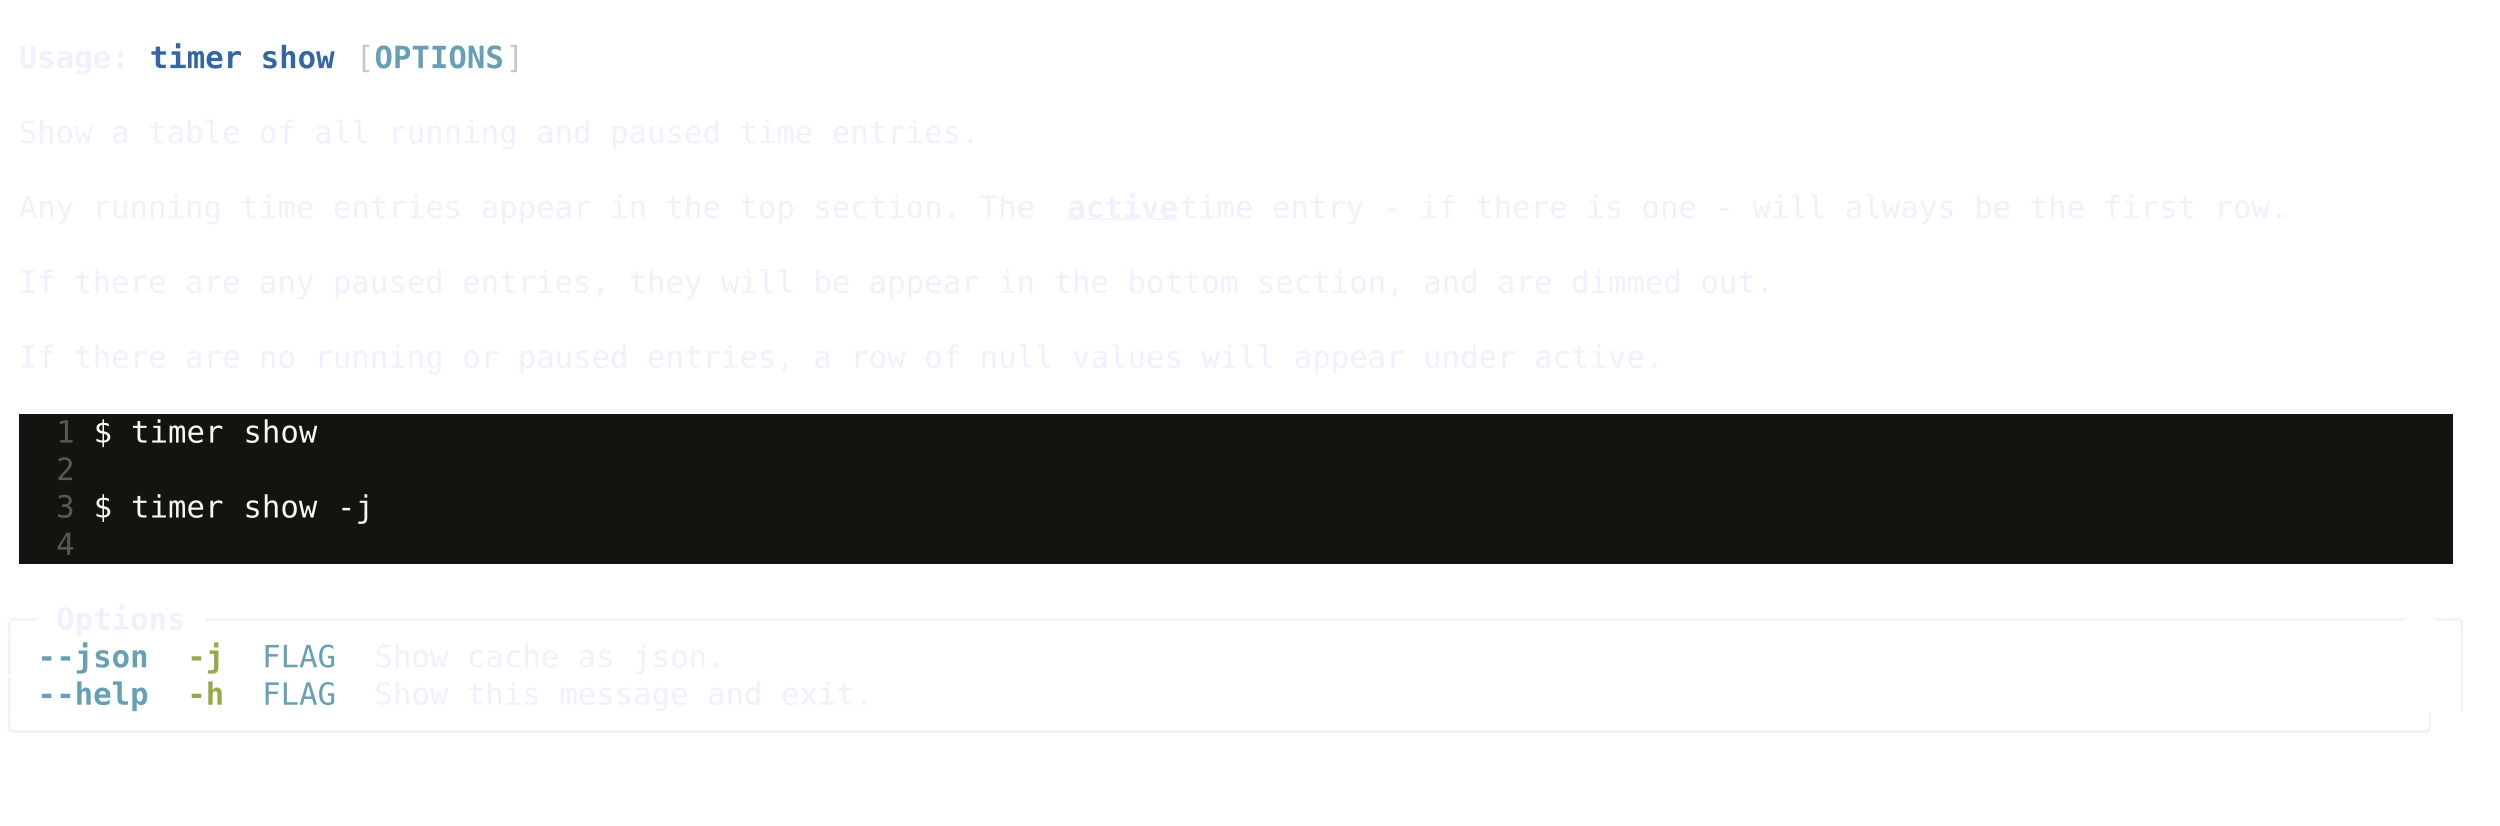
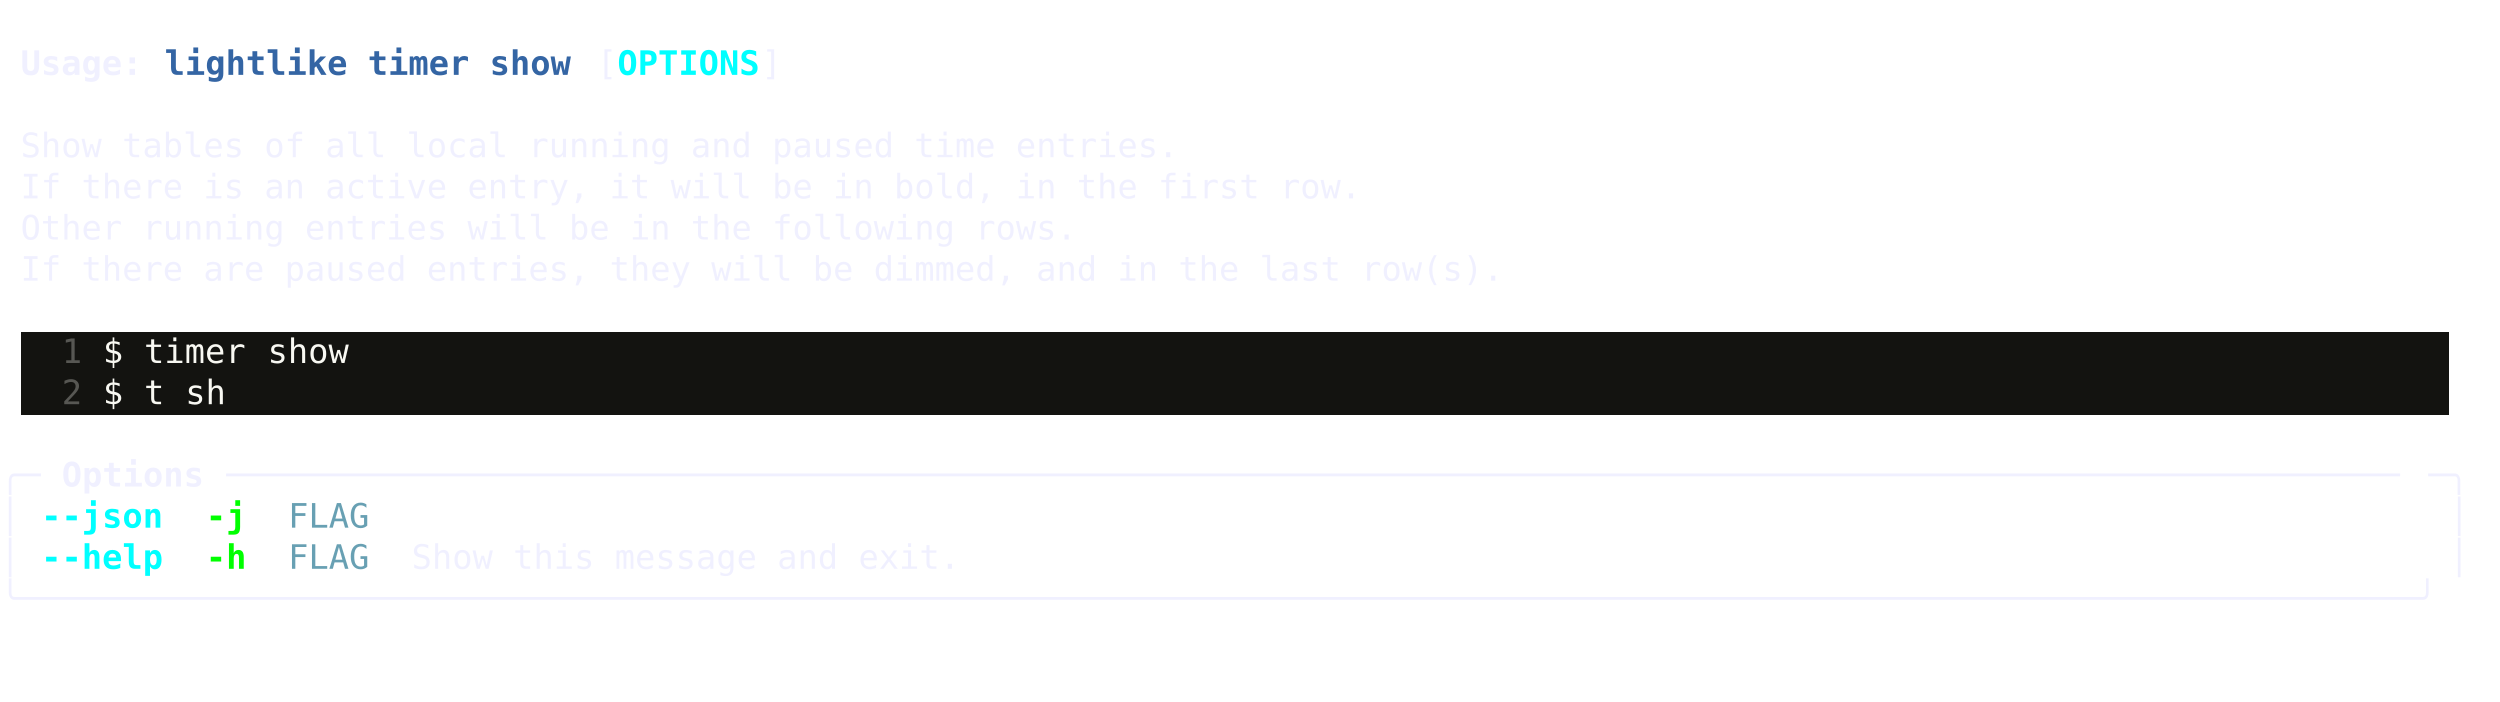
- <svg xmlns="http://www.w3.org/2000/svg" class="rich-terminal" viewBox="0 0 1629 538.0">
+ <svg xmlns="http://www.w3.org/2000/svg" class="rich-terminal" viewBox="0 0 1482 416.0">
  <style>

    @font-face {
-         font-family: "Source Code Pro";
-         src: local("Source Code Pro"),
-                 url('https://fonts.googleapis.com/css2?family=Source+Code+Pro:ital,wght@0,200..900;1,200..900'),
+         font-family: "Fira Code";
+         src: local("FiraCode-Regular"),
+                 url("https://cdnjs.cloudflare.com/ajax/libs/firacode/6.2.0/woff2/FiraCode-Regular.woff2") format("woff2"),
+                 url("https://cdnjs.cloudflare.com/ajax/libs/firacode/6.2.0/woff/FiraCode-Regular.woff") format("woff");
        font-style: normal;
        font-weight: 400;
    }
+     @font-face {
+         font-family: "Fira Code";
+         src: local("FiraCode-Bold"),
+                 url("https://cdnjs.cloudflare.com/ajax/libs/firacode/6.2.0/woff2/FiraCode-Bold.woff2") format("woff2"),
+                 url("https://cdnjs.cloudflare.com/ajax/libs/firacode/6.2.0/woff/FiraCode-Bold.woff") format("woff");
+         font-style: bold;
+         font-weight: 700;
+     }

- 
-     .terminal-1410658533-matrix {
-         font-family: Source Code Pro, monospace;
+     .terminal-1402887234-matrix {
+         font-family: Fira Code, monospace;
        font-size: 20px;
        line-height: 24.4px;
        font-variant-east-asian: full-width;
    }

-     .terminal-1410658533-title {
+     .terminal-1402887234-title {
        font-size: 18px;
        font-weight: bold;
-         font-family: Source Code Pro;
+         font-family: arial;
    }

-     .terminal-1410658533-r1 { fill: #c5c8c6 }
- .terminal-1410658533-r2 { fill: #f0f0ff;font-weight: bold }
- .terminal-1410658533-r3 { fill: #3465a4;font-weight: bold }
- .terminal-1410658533-r4 { fill: #68a0b3;font-weight: bold }
- .terminal-1410658533-r5 { fill: #f0f0ff }
- .terminal-1410658533-r6 { fill: #f0f0ff;font-weight: bold;text-decoration: underline; }
- .terminal-1410658533-r7 { fill: #e1e1db;font-weight: bold }
- .terminal-1410658533-r8 { fill: #575753 }
- .terminal-1410658533-r9 { fill: #f8f8f2 }
- .terminal-1410658533-r10 { fill: #98a84b;font-weight: bold }
- .terminal-1410658533-r11 { fill: #68a0b3 }
+     .terminal-1402887234-r1 { fill: #f0f0ff }
+ .terminal-1402887234-r2 { fill: #c5c8c6 }
+ .terminal-1402887234-r3 { fill: #f0f0ff;font-weight: bold }
+ .terminal-1402887234-r4 { fill: #3465a4;font-weight: bold }
+ .terminal-1402887234-r5 { fill: #00ffff;font-weight: bold }
+ .terminal-1402887234-r6 { fill: #e1e1db;font-weight: bold }
+ .terminal-1402887234-r7 { fill: #575753 }
+ .terminal-1402887234-r8 { fill: #f8f8f2 }
+ .terminal-1402887234-r9 { fill: #00ff00;font-weight: bold }
+ .terminal-1402887234-r10 { fill: #68a0b3 }
    </style>
  <defs>
-     <clipPath id="terminal-1410658533-clip-terminal">
-       <rect x="0" y="0" width="1609.4" height="487.0" />
+     <clipPath id="terminal-1402887234-clip-terminal">
+       <rect x="0" y="0" width="1463.0" height="365.0" />
    </clipPath>
-     <clipPath id="terminal-1410658533-line-0">
-       <rect x="0" y="1.5" width="1610.4" height="24.65" />
+     <clipPath id="terminal-1402887234-line-0">
+       <rect x="0" y="1.5" width="1464" height="24.65" />
    </clipPath>
-     <clipPath id="terminal-1410658533-line-1">
-       <rect x="0" y="25.9" width="1610.4" height="24.65" />
+     <clipPath id="terminal-1402887234-line-1">
+       <rect x="0" y="25.9" width="1464" height="24.65" />
    </clipPath>
-     <clipPath id="terminal-1410658533-line-2">
-       <rect x="0" y="50.3" width="1610.4" height="24.65" />
+     <clipPath id="terminal-1402887234-line-2">
+       <rect x="0" y="50.3" width="1464" height="24.65" />
    </clipPath>
-     <clipPath id="terminal-1410658533-line-3">
-       <rect x="0" y="74.7" width="1610.4" height="24.65" />
+     <clipPath id="terminal-1402887234-line-3">
+       <rect x="0" y="74.7" width="1464" height="24.65" />
    </clipPath>
-     <clipPath id="terminal-1410658533-line-4">
-       <rect x="0" y="99.1" width="1610.4" height="24.65" />
+     <clipPath id="terminal-1402887234-line-4">
+       <rect x="0" y="99.1" width="1464" height="24.65" />
    </clipPath>
-     <clipPath id="terminal-1410658533-line-5">
-       <rect x="0" y="123.5" width="1610.4" height="24.65" />
+     <clipPath id="terminal-1402887234-line-5">
+       <rect x="0" y="123.5" width="1464" height="24.65" />
    </clipPath>
-     <clipPath id="terminal-1410658533-line-6">
-       <rect x="0" y="147.9" width="1610.4" height="24.65" />
+     <clipPath id="terminal-1402887234-line-6">
+       <rect x="0" y="147.9" width="1464" height="24.65" />
    </clipPath>
-     <clipPath id="terminal-1410658533-line-7">
-       <rect x="0" y="172.3" width="1610.4" height="24.65" />
+     <clipPath id="terminal-1402887234-line-7">
+       <rect x="0" y="172.3" width="1464" height="24.65" />
    </clipPath>
-     <clipPath id="terminal-1410658533-line-8">
-       <rect x="0" y="196.7" width="1610.4" height="24.65" />
+     <clipPath id="terminal-1402887234-line-8">
+       <rect x="0" y="196.7" width="1464" height="24.65" />
    </clipPath>
-     <clipPath id="terminal-1410658533-line-9">
-       <rect x="0" y="221.1" width="1610.4" height="24.65" />
+     <clipPath id="terminal-1402887234-line-9">
+       <rect x="0" y="221.1" width="1464" height="24.65" />
    </clipPath>
-     <clipPath id="terminal-1410658533-line-10">
-       <rect x="0" y="245.5" width="1610.4" height="24.65" />
+     <clipPath id="terminal-1402887234-line-10">
+       <rect x="0" y="245.5" width="1464" height="24.65" />
    </clipPath>
-     <clipPath id="terminal-1410658533-line-11">
-       <rect x="0" y="269.9" width="1610.4" height="24.65" />
+     <clipPath id="terminal-1402887234-line-11">
+       <rect x="0" y="269.9" width="1464" height="24.65" />
    </clipPath>
-     <clipPath id="terminal-1410658533-line-12">
-       <rect x="0" y="294.3" width="1610.4" height="24.65" />
+     <clipPath id="terminal-1402887234-line-12">
+       <rect x="0" y="294.3" width="1464" height="24.65" />
    </clipPath>
-     <clipPath id="terminal-1410658533-line-13">
-       <rect x="0" y="318.7" width="1610.4" height="24.65" />
-     </clipPath>
-     <clipPath id="terminal-1410658533-line-14">
-       <rect x="0" y="343.1" width="1610.4" height="24.65" />
-     </clipPath>
-     <clipPath id="terminal-1410658533-line-15">
-       <rect x="0" y="367.5" width="1610.4" height="24.65" />
-     </clipPath>
-     <clipPath id="terminal-1410658533-line-16">
-       <rect x="0" y="391.9" width="1610.4" height="24.65" />
-     </clipPath>
-     <clipPath id="terminal-1410658533-line-17">
-       <rect x="0" y="416.3" width="1610.4" height="24.65" />
-     </clipPath>
-     <clipPath id="terminal-1410658533-line-18">
-       <rect x="0" y="440.7" width="1610.4" height="24.65" />
+     <clipPath id="terminal-1402887234-line-13">
+       <rect x="0" y="318.7" width="1464" height="24.65" />
    </clipPath>
  </defs>
-   <rect fill="#131310" x="12.2" y="269.9" width="24.4" height="24.65" shape-rendering="crispEdges" />
-   <rect fill="#131310" x="36.6" y="269.9" width="24.4" height="24.65" shape-rendering="crispEdges" />
-   <rect fill="#131310" x="61" y="269.9" width="24.4" height="24.65" shape-rendering="crispEdges" />
-   <rect fill="#131310" x="85.4" y="269.9" width="61" height="24.65" shape-rendering="crispEdges" />
-   <rect fill="#131310" x="146.4" y="269.9" width="12.2" height="24.65" shape-rendering="crispEdges" />
-   <rect fill="#131310" x="158.6" y="269.9" width="48.8" height="24.65" shape-rendering="crispEdges" />
-   <rect fill="#131310" x="207.4" y="269.9" width="1390.8" height="24.65" shape-rendering="crispEdges" />
-   <rect fill="#131310" x="12.2" y="294.3" width="24.4" height="24.65" shape-rendering="crispEdges" />
-   <rect fill="#131310" x="36.6" y="294.3" width="24.4" height="24.65" shape-rendering="crispEdges" />
-   <rect fill="#131310" x="61" y="294.3" width="1537.2" height="24.65" shape-rendering="crispEdges" />
-   <rect fill="#131310" x="12.2" y="318.7" width="24.4" height="24.65" shape-rendering="crispEdges" />
-   <rect fill="#131310" x="36.6" y="318.7" width="24.4" height="24.65" shape-rendering="crispEdges" />
-   <rect fill="#131310" x="61" y="318.7" width="24.4" height="24.65" shape-rendering="crispEdges" />
-   <rect fill="#131310" x="85.4" y="318.7" width="61" height="24.65" shape-rendering="crispEdges" />
-   <rect fill="#131310" x="146.4" y="318.7" width="12.2" height="24.65" shape-rendering="crispEdges" />
-   <rect fill="#131310" x="158.6" y="318.7" width="48.8" height="24.65" shape-rendering="crispEdges" />
-   <rect fill="#131310" x="207.4" y="318.7" width="12.2" height="24.65" shape-rendering="crispEdges" />
-   <rect fill="#131310" x="219.6" y="318.7" width="24.4" height="24.65" shape-rendering="crispEdges" />
-   <rect fill="#131310" x="244" y="318.7" width="1354.2" height="24.65" shape-rendering="crispEdges" />
-   <rect fill="#131310" x="12.2" y="343.1" width="24.4" height="24.65" shape-rendering="crispEdges" />
-   <rect fill="#131310" x="36.6" y="343.1" width="24.4" height="24.65" shape-rendering="crispEdges" />
-   <rect fill="#131310" x="61" y="343.1" width="1537.2" height="24.65" shape-rendering="crispEdges" />
-   <g class="terminal-1410658533-matrix">
-     <text class="terminal-1410658533-r1" x="1610.4" y="20" textLength="12.2" clip-path="url(#terminal-1410658533-line-0)">
+   <rect fill="#131310" x="12.2" y="196.7" width="24.4" height="24.65" shape-rendering="crispEdges" />
+   <rect fill="#131310" x="36.6" y="196.7" width="24.4" height="24.65" shape-rendering="crispEdges" />
+   <rect fill="#131310" x="61" y="196.7" width="24.4" height="24.65" shape-rendering="crispEdges" />
+   <rect fill="#131310" x="85.4" y="196.7" width="61" height="24.65" shape-rendering="crispEdges" />
+   <rect fill="#131310" x="146.4" y="196.7" width="12.2" height="24.65" shape-rendering="crispEdges" />
+   <rect fill="#131310" x="158.6" y="196.7" width="48.8" height="24.65" shape-rendering="crispEdges" />
+   <rect fill="#131310" x="207.4" y="196.7" width="1244.4" height="24.65" shape-rendering="crispEdges" />
+   <rect fill="#131310" x="12.2" y="221.1" width="24.4" height="24.65" shape-rendering="crispEdges" />
+   <rect fill="#131310" x="36.6" y="221.1" width="24.4" height="24.65" shape-rendering="crispEdges" />
+   <rect fill="#131310" x="61" y="221.1" width="24.4" height="24.65" shape-rendering="crispEdges" />
+   <rect fill="#131310" x="85.4" y="221.1" width="12.2" height="24.65" shape-rendering="crispEdges" />
+   <rect fill="#131310" x="97.6" y="221.1" width="12.2" height="24.65" shape-rendering="crispEdges" />
+   <rect fill="#131310" x="109.8" y="221.1" width="24.4" height="24.65" shape-rendering="crispEdges" />
+   <rect fill="#131310" x="134.2" y="221.1" width="97.6" height="24.65" shape-rendering="crispEdges" />
+   <rect fill="#131310" x="231.8" y="221.1" width="1220" height="24.65" shape-rendering="crispEdges" />
+   <g class="terminal-1402887234-matrix">
+     <text class="terminal-1402887234-r2" x="1464" y="20" textLength="12.2" clip-path="url(#terminal-1402887234-line-0)">
</text>
-     <text class="terminal-1410658533-r2" x="12.2" y="44.4" textLength="73.2" clip-path="url(#terminal-1410658533-line-1)">Usage:</text>
-     <text class="terminal-1410658533-r3" x="97.6" y="44.4" textLength="122" clip-path="url(#terminal-1410658533-line-1)">timer show</text>
-     <text class="terminal-1410658533-r1" x="231.8" y="44.4" textLength="12.2" clip-path="url(#terminal-1410658533-line-1)">[</text>
-     <text class="terminal-1410658533-r4" x="244" y="44.4" textLength="85.4" clip-path="url(#terminal-1410658533-line-1)">OPTIONS</text>
-     <text class="terminal-1410658533-r1" x="329.4" y="44.4" textLength="12.2" clip-path="url(#terminal-1410658533-line-1)">]</text>
-     <text class="terminal-1410658533-r1" x="1610.4" y="44.4" textLength="12.2" clip-path="url(#terminal-1410658533-line-1)">
+     <text class="terminal-1402887234-r3" x="12.2" y="44.4" textLength="73.2" clip-path="url(#terminal-1402887234-line-1)">Usage:</text>
+     <text class="terminal-1402887234-r4" x="97.6" y="44.4" textLength="244" clip-path="url(#terminal-1402887234-line-1)">lightlike timer show</text>
+     <text class="terminal-1402887234-r1" x="353.8" y="44.4" textLength="12.2" clip-path="url(#terminal-1402887234-line-1)">[</text>
+     <text class="terminal-1402887234-r5" x="366" y="44.4" textLength="85.4" clip-path="url(#terminal-1402887234-line-1)">OPTIONS</text>
+     <text class="terminal-1402887234-r1" x="451.4" y="44.4" textLength="12.2" clip-path="url(#terminal-1402887234-line-1)">]</text>
+     <text class="terminal-1402887234-r2" x="1464" y="44.4" textLength="12.2" clip-path="url(#terminal-1402887234-line-1)">
</text>
-     <text class="terminal-1410658533-r1" x="1610.4" y="68.8" textLength="12.2" clip-path="url(#terminal-1410658533-line-2)">
+     <text class="terminal-1402887234-r2" x="1464" y="68.8" textLength="12.2" clip-path="url(#terminal-1402887234-line-2)">
</text>
-     <text class="terminal-1410658533-r5" x="12.2" y="93.2" textLength="634.4" clip-path="url(#terminal-1410658533-line-3)">Show a table of all running and paused time entries.</text>
-     <text class="terminal-1410658533-r1" x="1610.4" y="93.2" textLength="12.2" clip-path="url(#terminal-1410658533-line-3)">
+     <text class="terminal-1402887234-r1" x="12.2" y="93.2" textLength="695.4" clip-path="url(#terminal-1402887234-line-3)">Show tables of all local running and paused time entries.</text>
+     <text class="terminal-1402887234-r2" x="1464" y="93.2" textLength="12.2" clip-path="url(#terminal-1402887234-line-3)">
</text>
-     <text class="terminal-1410658533-r1" x="1610.4" y="117.6" textLength="12.2" clip-path="url(#terminal-1410658533-line-4)">
+     <text class="terminal-1402887234-r1" x="12.2" y="117.6" textLength="805.2" clip-path="url(#terminal-1402887234-line-4)">If there is an active entry, it will be in bold, in the first row.</text>
+     <text class="terminal-1402887234-r2" x="1464" y="117.6" textLength="12.2" clip-path="url(#terminal-1402887234-line-4)">
</text>
-     <text class="terminal-1410658533-r5" x="12.2" y="142" textLength="683.2" clip-path="url(#terminal-1410658533-line-5)">Any running time entries appear in the top section. The </text>
-     <text class="terminal-1410658533-r6" x="695.4" y="142" textLength="73.2" clip-path="url(#terminal-1410658533-line-5)">active</text>
-     <text class="terminal-1410658533-r5" x="768.6" y="142" textLength="744.2" clip-path="url(#terminal-1410658533-line-5)"> time entry - if there is one - will always be the first row.</text>
-     <text class="terminal-1410658533-r1" x="1610.4" y="142" textLength="12.2" clip-path="url(#terminal-1410658533-line-5)">
+     <text class="terminal-1402887234-r1" x="12.2" y="142" textLength="634.4" clip-path="url(#terminal-1402887234-line-5)">Other running entries will be in the following rows.</text>
+     <text class="terminal-1402887234-r2" x="1464" y="142" textLength="12.2" clip-path="url(#terminal-1402887234-line-5)">
</text>
-     <text class="terminal-1410658533-r1" x="1610.4" y="166.4" textLength="12.2" clip-path="url(#terminal-1410658533-line-6)">
+     <text class="terminal-1402887234-r1" x="12.2" y="166.4" textLength="890.6" clip-path="url(#terminal-1402887234-line-6)">If there are paused entries, they will be dimmed, and in the last row(s).</text>
+     <text class="terminal-1402887234-r2" x="1464" y="166.4" textLength="12.2" clip-path="url(#terminal-1402887234-line-6)">
</text>
-     <text class="terminal-1410658533-r5" x="12.2" y="190.8" textLength="1159" clip-path="url(#terminal-1410658533-line-7)">If there are any paused entries, they will be appear in the bottom section, and are dimmed out.</text>
-     <text class="terminal-1410658533-r1" x="1610.4" y="190.8" textLength="12.2" clip-path="url(#terminal-1410658533-line-7)">
+     <text class="terminal-1402887234-r2" x="1464" y="190.8" textLength="12.2" clip-path="url(#terminal-1402887234-line-7)">
</text>
-     <text class="terminal-1410658533-r1" x="1610.4" y="215.2" textLength="12.2" clip-path="url(#terminal-1410658533-line-8)">
+     <text class="terminal-1402887234-r7" x="36.6" y="215.2" textLength="24.4" clip-path="url(#terminal-1402887234-line-8)">1 </text>
+     <text class="terminal-1402887234-r8" x="61" y="215.2" textLength="24.4" clip-path="url(#terminal-1402887234-line-8)">$ </text>
+     <text class="terminal-1402887234-r8" x="85.4" y="215.2" textLength="61" clip-path="url(#terminal-1402887234-line-8)">timer</text>
+     <text class="terminal-1402887234-r8" x="158.6" y="215.2" textLength="48.8" clip-path="url(#terminal-1402887234-line-8)">show</text>
+     <text class="terminal-1402887234-r2" x="1464" y="215.2" textLength="12.2" clip-path="url(#terminal-1402887234-line-8)">
</text>
-     <text class="terminal-1410658533-r5" x="12.2" y="239.6" textLength="1085.8" clip-path="url(#terminal-1410658533-line-9)">If there are no running or paused entries, a row of null values will appear under active.</text>
-     <text class="terminal-1410658533-r1" x="1610.4" y="239.6" textLength="12.2" clip-path="url(#terminal-1410658533-line-9)">
+     <text class="terminal-1402887234-r7" x="36.6" y="239.6" textLength="24.4" clip-path="url(#terminal-1402887234-line-9)">2 </text>
+     <text class="terminal-1402887234-r8" x="61" y="239.6" textLength="24.4" clip-path="url(#terminal-1402887234-line-9)">$ </text>
+     <text class="terminal-1402887234-r8" x="85.4" y="239.6" textLength="12.2" clip-path="url(#terminal-1402887234-line-9)">t</text>
+     <text class="terminal-1402887234-r8" x="109.8" y="239.6" textLength="24.4" clip-path="url(#terminal-1402887234-line-9)">sh</text>
+     <text class="terminal-1402887234-r2" x="1464" y="239.6" textLength="12.2" clip-path="url(#terminal-1402887234-line-9)">
</text>
-     <text class="terminal-1410658533-r1" x="1610.4" y="264" textLength="12.2" clip-path="url(#terminal-1410658533-line-10)">
+     <text class="terminal-1402887234-r2" x="1464" y="264" textLength="12.2" clip-path="url(#terminal-1402887234-line-10)">
</text>
-     <text class="terminal-1410658533-r8" x="36.6" y="288.4" textLength="24.4" clip-path="url(#terminal-1410658533-line-11)">1 </text>
-     <text class="terminal-1410658533-r9" x="61" y="288.4" textLength="24.4" clip-path="url(#terminal-1410658533-line-11)">$ </text>
-     <text class="terminal-1410658533-r9" x="85.4" y="288.4" textLength="61" clip-path="url(#terminal-1410658533-line-11)">timer</text>
-     <text class="terminal-1410658533-r9" x="158.6" y="288.4" textLength="48.8" clip-path="url(#terminal-1410658533-line-11)">show</text>
-     <text class="terminal-1410658533-r1" x="1610.4" y="288.4" textLength="12.2" clip-path="url(#terminal-1410658533-line-11)">
+     <text class="terminal-1402887234-r1" x="0" y="288.4" textLength="24.4" clip-path="url(#terminal-1402887234-line-11)">╭─</text>
+     <text class="terminal-1402887234-r3" x="36.6" y="288.4" textLength="85.4" clip-path="url(#terminal-1402887234-line-11)">Options</text>
+     <text class="terminal-1402887234-r1" x="134.2" y="288.4" textLength="1305.4" clip-path="url(#terminal-1402887234-line-11)">───────────────────────────────────────────────────────────────────────────────────────────────────────────</text>
+     <text class="terminal-1402887234-r1" x="1439.6" y="288.4" textLength="24.4" clip-path="url(#terminal-1402887234-line-11)">─╮</text>
+     <text class="terminal-1402887234-r2" x="1464" y="288.4" textLength="12.2" clip-path="url(#terminal-1402887234-line-11)">
</text>
-     <text class="terminal-1410658533-r8" x="36.6" y="312.8" textLength="24.4" clip-path="url(#terminal-1410658533-line-12)">2 </text>
-     <text class="terminal-1410658533-r1" x="1610.4" y="312.8" textLength="12.2" clip-path="url(#terminal-1410658533-line-12)">
+     <text class="terminal-1402887234-r1" x="0" y="312.8" textLength="12.2" clip-path="url(#terminal-1402887234-line-12)">│</text>
+     <text class="terminal-1402887234-r5" x="24.4" y="312.8" textLength="73.2" clip-path="url(#terminal-1402887234-line-12)">--json</text>
+     <text class="terminal-1402887234-r9" x="122" y="312.8" textLength="24.4" clip-path="url(#terminal-1402887234-line-12)">-j</text>
+     <text class="terminal-1402887234-r10" x="170.8" y="312.8" textLength="48.8" clip-path="url(#terminal-1402887234-line-12)">FLAG</text>
+     <text class="terminal-1402887234-r1" x="1451.8" y="312.8" textLength="12.2" clip-path="url(#terminal-1402887234-line-12)">│</text>
+     <text class="terminal-1402887234-r2" x="1464" y="312.8" textLength="12.2" clip-path="url(#terminal-1402887234-line-12)">
</text>
-     <text class="terminal-1410658533-r8" x="36.6" y="337.2" textLength="24.4" clip-path="url(#terminal-1410658533-line-13)">3 </text>
-     <text class="terminal-1410658533-r9" x="61" y="337.2" textLength="24.4" clip-path="url(#terminal-1410658533-line-13)">$ </text>
-     <text class="terminal-1410658533-r9" x="85.4" y="337.2" textLength="61" clip-path="url(#terminal-1410658533-line-13)">timer</text>
-     <text class="terminal-1410658533-r9" x="158.6" y="337.2" textLength="48.8" clip-path="url(#terminal-1410658533-line-13)">show</text>
-     <text class="terminal-1410658533-r9" x="219.6" y="337.2" textLength="24.4" clip-path="url(#terminal-1410658533-line-13)">-j</text>
-     <text class="terminal-1410658533-r1" x="1610.4" y="337.2" textLength="12.2" clip-path="url(#terminal-1410658533-line-13)">
+     <text class="terminal-1402887234-r1" x="0" y="337.2" textLength="12.2" clip-path="url(#terminal-1402887234-line-13)">│</text>
+     <text class="terminal-1402887234-r5" x="24.4" y="337.2" textLength="73.2" clip-path="url(#terminal-1402887234-line-13)">--help</text>
+     <text class="terminal-1402887234-r9" x="122" y="337.2" textLength="24.4" clip-path="url(#terminal-1402887234-line-13)">-h</text>
+     <text class="terminal-1402887234-r10" x="170.8" y="337.2" textLength="48.8" clip-path="url(#terminal-1402887234-line-13)">FLAG</text>
+     <text class="terminal-1402887234-r1" x="244" y="337.2" textLength="329.4" clip-path="url(#terminal-1402887234-line-13)">Show this message and exit.</text>
+     <text class="terminal-1402887234-r1" x="1451.8" y="337.2" textLength="12.2" clip-path="url(#terminal-1402887234-line-13)">│</text>
+     <text class="terminal-1402887234-r2" x="1464" y="337.2" textLength="12.2" clip-path="url(#terminal-1402887234-line-13)">
</text>
-     <text class="terminal-1410658533-r8" x="36.6" y="361.6" textLength="24.4" clip-path="url(#terminal-1410658533-line-14)">4 </text>
-     <text class="terminal-1410658533-r1" x="1610.4" y="361.6" textLength="12.2" clip-path="url(#terminal-1410658533-line-14)">
- </text>
-     <text class="terminal-1410658533-r1" x="1610.4" y="386" textLength="12.2" clip-path="url(#terminal-1410658533-line-15)">
- </text>
-     <text class="terminal-1410658533-r5" x="0" y="410.4" textLength="24.4" clip-path="url(#terminal-1410658533-line-16)">╭─</text>
-     <text class="terminal-1410658533-r2" x="36.6" y="410.4" textLength="85.4" clip-path="url(#terminal-1410658533-line-16)">Options</text>
-     <text class="terminal-1410658533-r5" x="134.2" y="410.4" textLength="1451.8" clip-path="url(#terminal-1410658533-line-16)">───────────────────────────────────────────────────────────────────────────────────────────────────────────────────────</text>
-     <text class="terminal-1410658533-r5" x="1586" y="410.4" textLength="24.4" clip-path="url(#terminal-1410658533-line-16)">─╮</text>
-     <text class="terminal-1410658533-r1" x="1610.4" y="410.4" textLength="12.2" clip-path="url(#terminal-1410658533-line-16)">
- </text>
-     <text class="terminal-1410658533-r5" x="0" y="434.8" textLength="12.2" clip-path="url(#terminal-1410658533-line-17)">│</text>
-     <text class="terminal-1410658533-r4" x="24.4" y="434.8" textLength="12.2" clip-path="url(#terminal-1410658533-line-17)">-</text>
-     <text class="terminal-1410658533-r4" x="36.6" y="434.8" textLength="61" clip-path="url(#terminal-1410658533-line-17)">-json</text>
-     <text class="terminal-1410658533-r10" x="122" y="434.8" textLength="24.4" clip-path="url(#terminal-1410658533-line-17)">-j</text>
-     <text class="terminal-1410658533-r11" x="170.8" y="434.8" textLength="48.8" clip-path="url(#terminal-1410658533-line-17)">FLAG</text>
-     <text class="terminal-1410658533-r5" x="244" y="434.8" textLength="231.8" clip-path="url(#terminal-1410658533-line-17)">Show cache as json.</text>
-     <text class="terminal-1410658533-r5" x="1598.2" y="434.8" textLength="12.2" clip-path="url(#terminal-1410658533-line-17)">│</text>
-     <text class="terminal-1410658533-r1" x="1610.4" y="434.8" textLength="12.2" clip-path="url(#terminal-1410658533-line-17)">
- </text>
-     <text class="terminal-1410658533-r5" x="0" y="459.2" textLength="12.2" clip-path="url(#terminal-1410658533-line-18)">│</text>
-     <text class="terminal-1410658533-r4" x="24.4" y="459.2" textLength="12.2" clip-path="url(#terminal-1410658533-line-18)">-</text>
-     <text class="terminal-1410658533-r4" x="36.6" y="459.2" textLength="61" clip-path="url(#terminal-1410658533-line-18)">-help</text>
-     <text class="terminal-1410658533-r10" x="122" y="459.2" textLength="24.4" clip-path="url(#terminal-1410658533-line-18)">-h</text>
-     <text class="terminal-1410658533-r11" x="170.8" y="459.2" textLength="48.8" clip-path="url(#terminal-1410658533-line-18)">FLAG</text>
-     <text class="terminal-1410658533-r5" x="244" y="459.2" textLength="329.4" clip-path="url(#terminal-1410658533-line-18)">Show this message and exit.</text>
-     <text class="terminal-1410658533-r5" x="1598.2" y="459.2" textLength="12.2" clip-path="url(#terminal-1410658533-line-18)">│</text>
-     <text class="terminal-1410658533-r1" x="1610.4" y="459.2" textLength="12.2" clip-path="url(#terminal-1410658533-line-18)">
- </text>
-     <text class="terminal-1410658533-r5" x="0" y="483.6" textLength="1610.4" clip-path="url(#terminal-1410658533-line-19)">╰──────────────────────────────────────────────────────────────────────────────────────────────────────────────────────────────────╯</text>
-     <text class="terminal-1410658533-r1" x="1610.4" y="483.6" textLength="12.2" clip-path="url(#terminal-1410658533-line-19)">
+     <text class="terminal-1402887234-r1" x="0" y="361.6" textLength="1464" clip-path="url(#terminal-1402887234-line-14)">╰──────────────────────────────────────────────────────────────────────────────────────────────────────────────────────╯</text>
+     <text class="terminal-1402887234-r2" x="1464" y="361.6" textLength="12.2" clip-path="url(#terminal-1402887234-line-14)">
</text>
  </g>
</svg>
